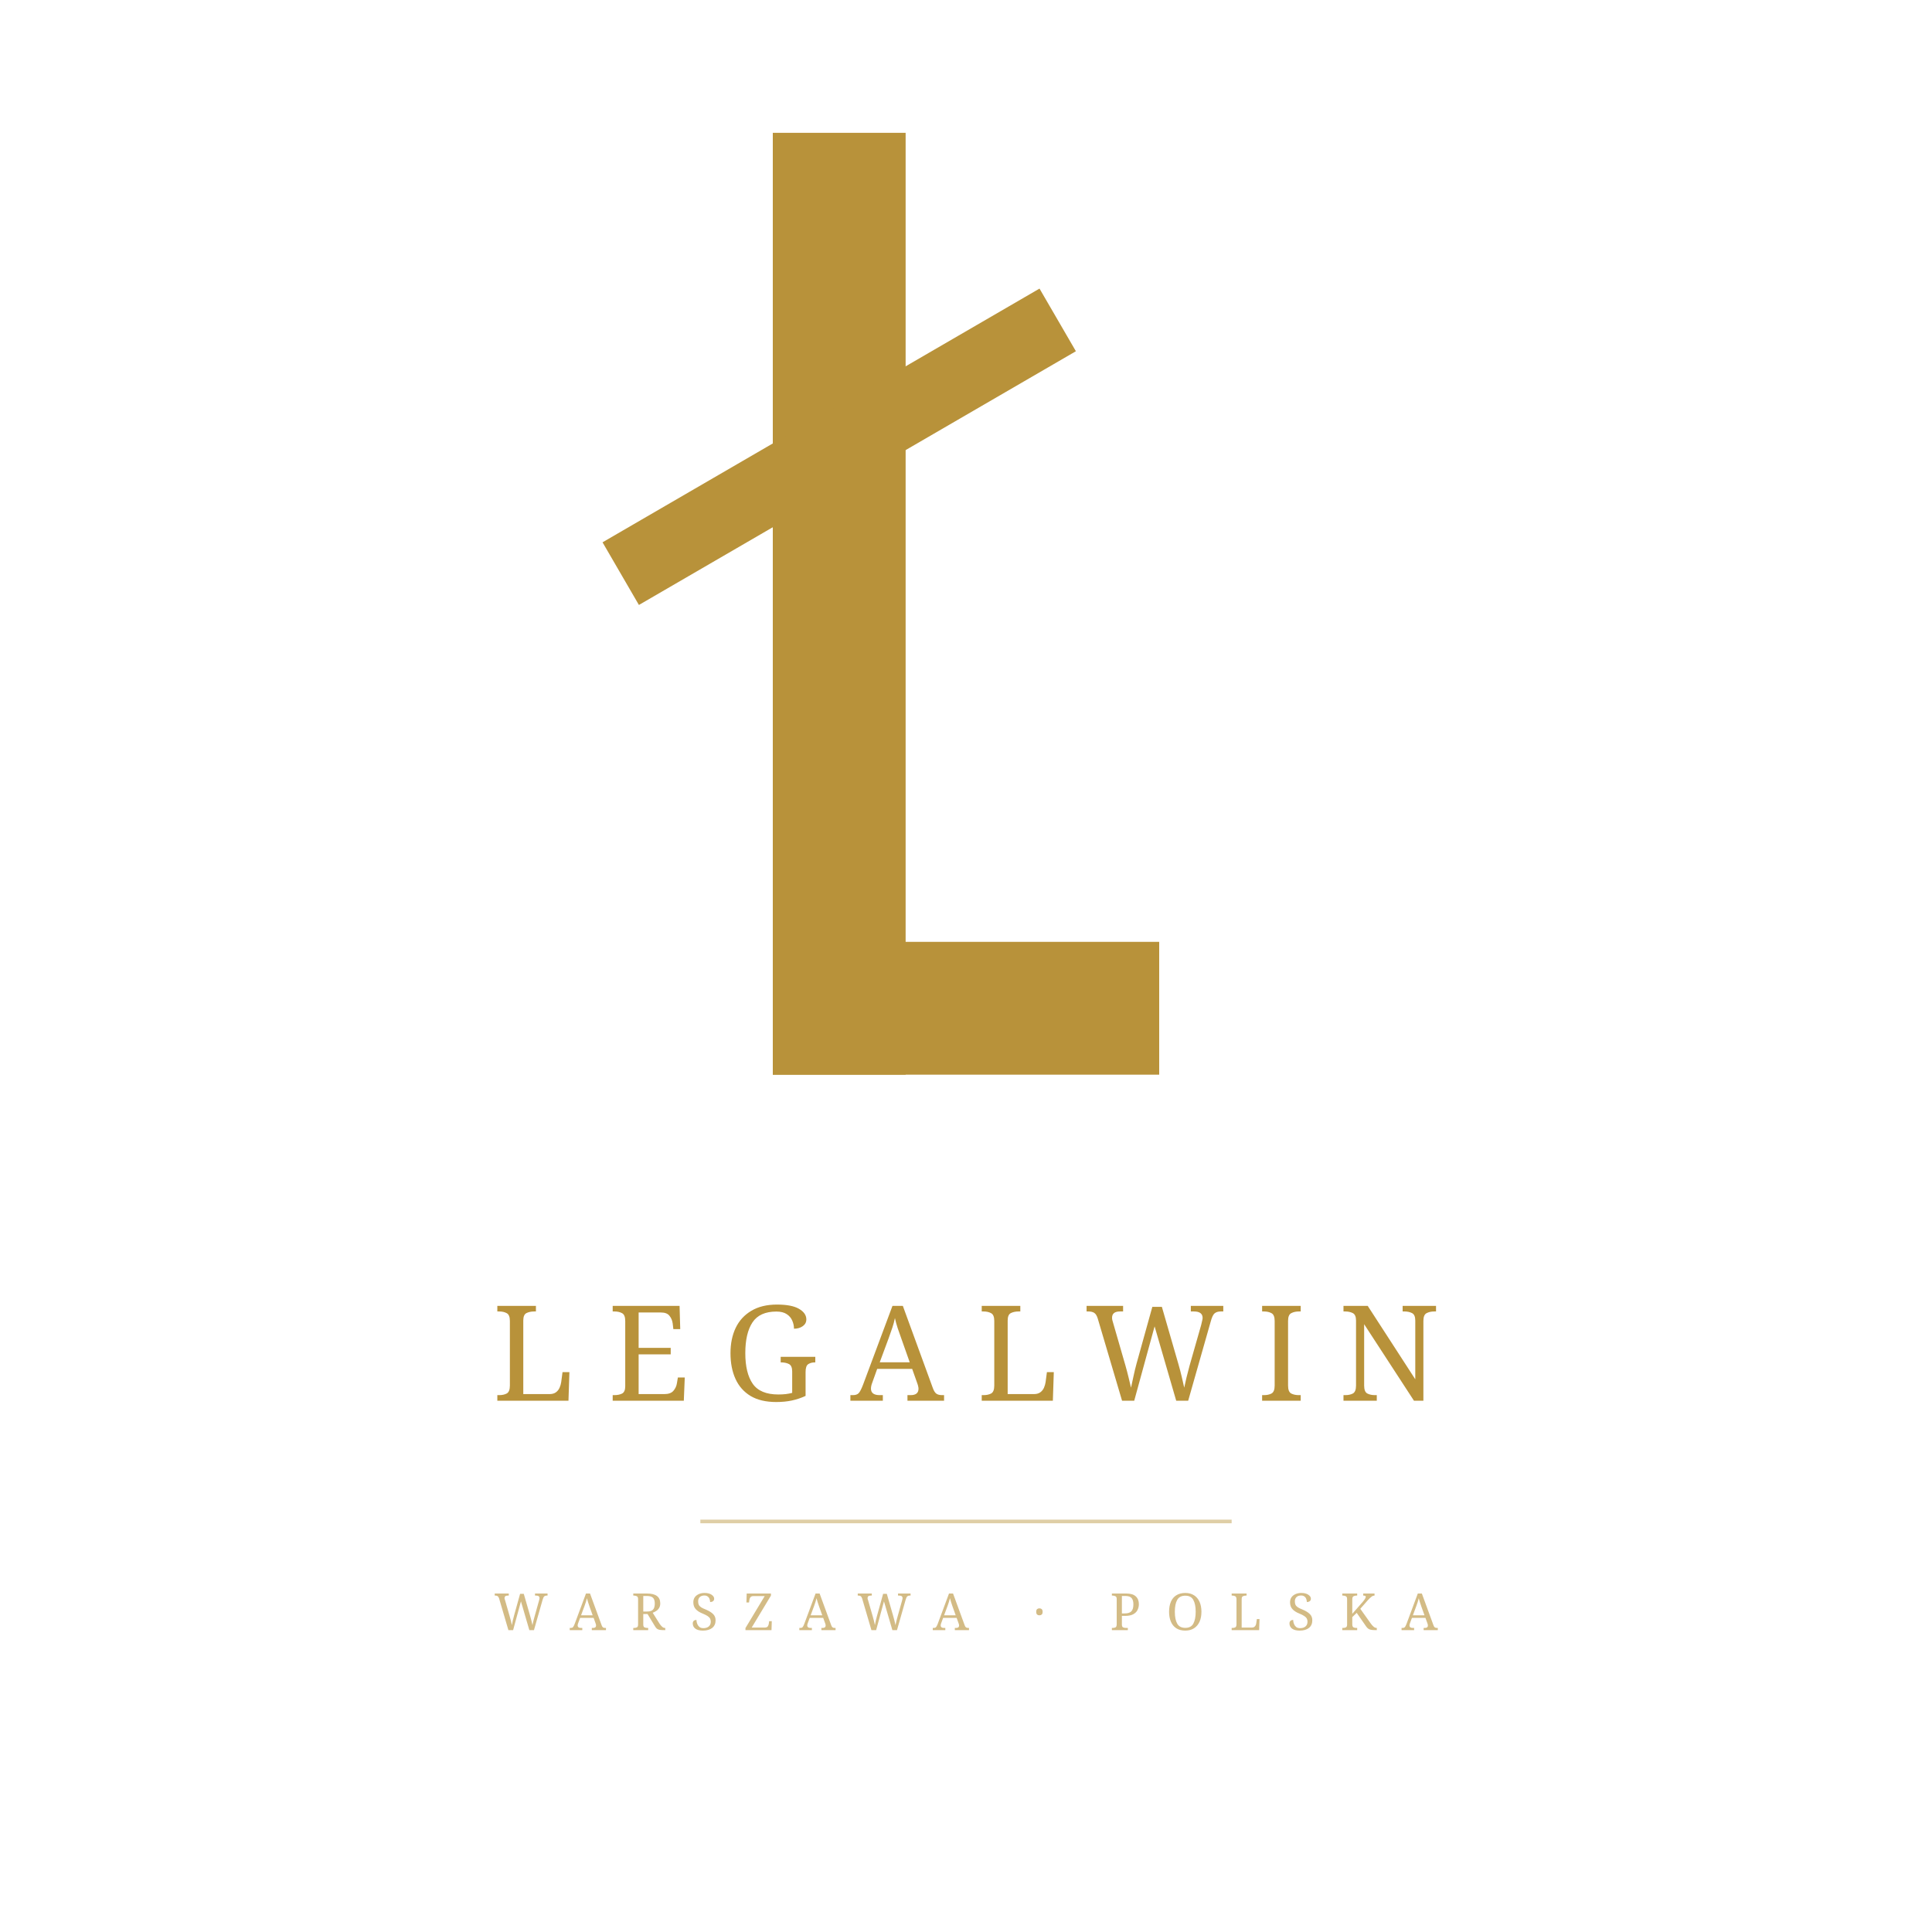
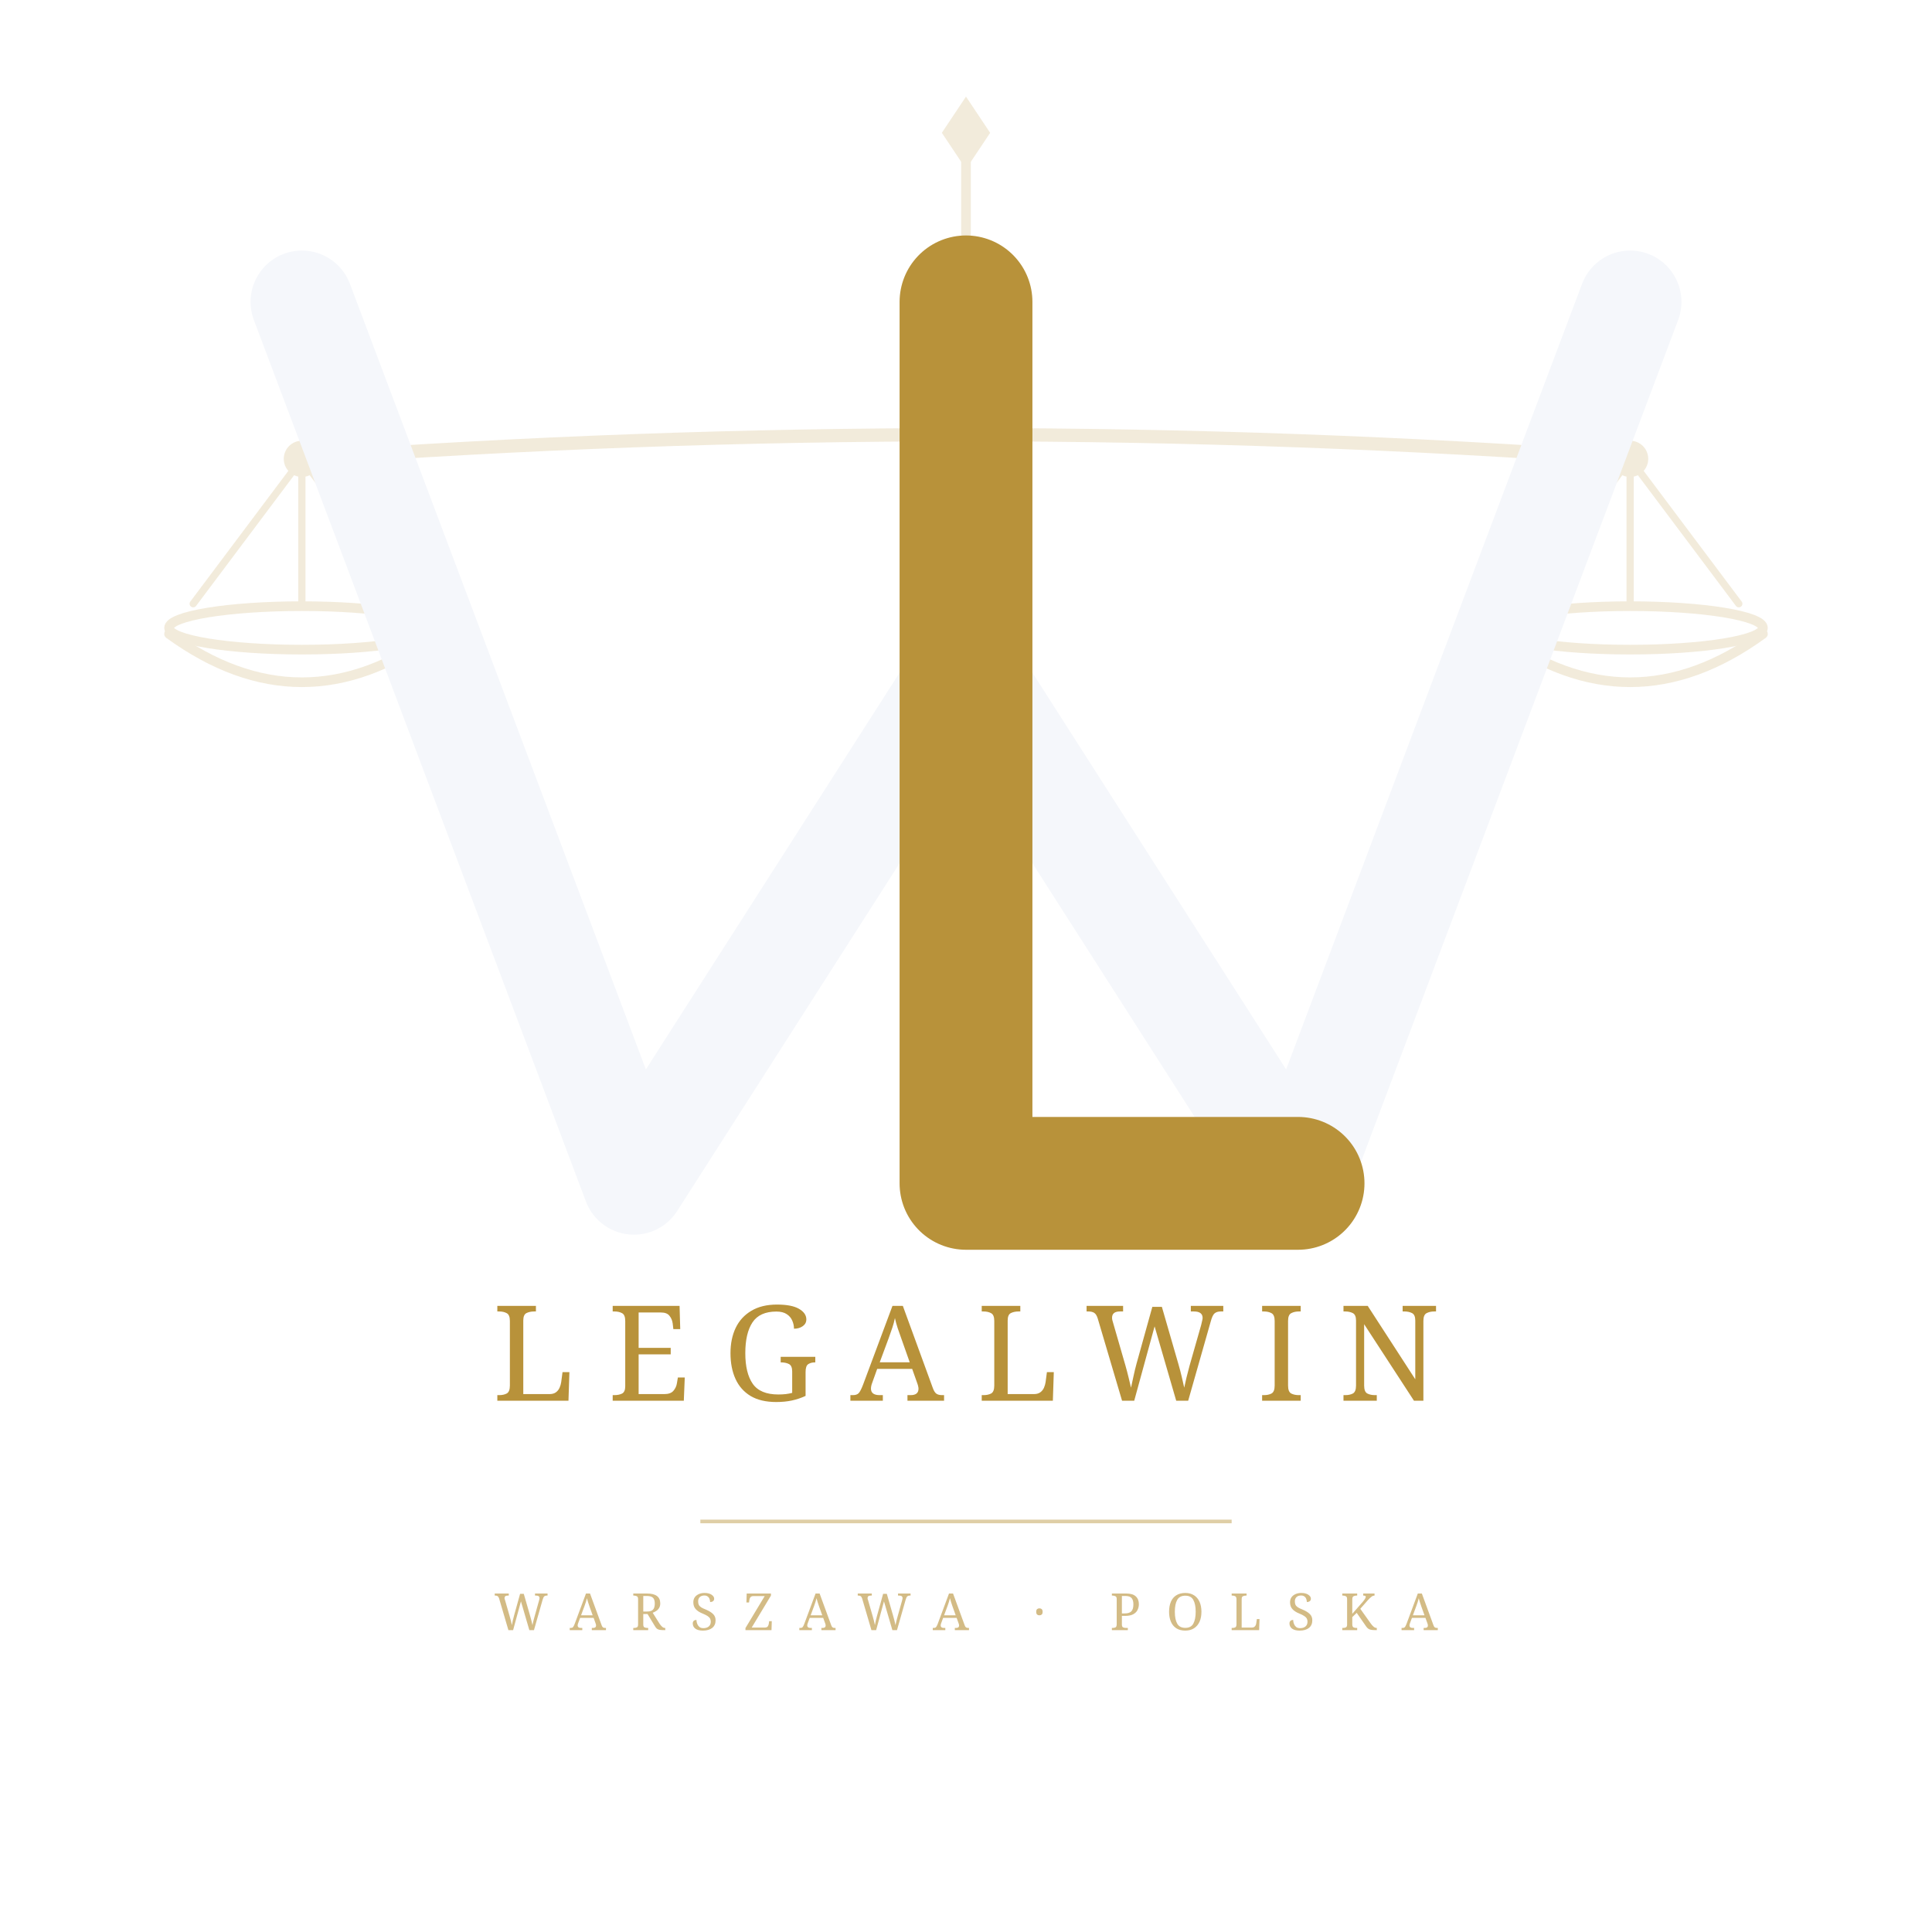
<svg xmlns="http://www.w3.org/2000/svg" viewBox="0 0 320 320" width="800" height="800">
-   <rect x="128" y="22" width="22" height="156" fill="#B8923A" />
-   <rect x="128" y="156" width="64" height="22" fill="#B8923A" />
-   <line x1="108" y1="92" x2="170" y2="56" stroke="#B8923A" stroke-width="12" stroke-linecap="square" />
+   <g opacity="0.18" stroke="#B8923A" fill="#B8923A" stroke-linecap="round" stroke-linejoin="round">
+     <path d="M 156 22 L 160 16 L 164 22 L 160 28 Z" stroke="none" />
+     <line x1="160" y1="26" x2="160" y2="200" stroke-width="1.6" fill="none" />
+     <path d="M 50 76 Q 160 68 270 76" stroke-width="2.2" fill="none" />
+     <path d="M 156 72 L 160 64 L 164 72 L 160 80 Z" stroke="none" />
+     <circle cx="50" cy="76" r="3" stroke="none" />
+     <circle cx="270" cy="76" r="3" stroke="none" />
+     <line x1="50" y1="76" x2="32" y2="100" stroke-width="1.2" fill="none" />
+     <line x1="50" y1="76" x2="50" y2="100" stroke-width="1.2" fill="none" />
+     <line x1="50" y1="76" x2="68" y2="100" stroke-width="1.2" fill="none" />
+     <line x1="270" y1="76" x2="252" y2="100" stroke-width="1.2" fill="none" />
+     <line x1="270" y1="76" x2="270" y2="100" stroke-width="1.2" fill="none" />
+     <line x1="270" y1="76" x2="288" y2="100" stroke-width="1.2" fill="none" />
+     <ellipse cx="50" cy="104" rx="22" ry="3.6" stroke-width="1.6" fill="none" />
+     <path d="M 28 105 Q 50 121 72 105" stroke-width="1.6" fill="none" />
+     <ellipse cx="270" cy="104" rx="22" ry="3.6" stroke-width="1.6" fill="none" />
+     <path d="M 248 105 Q 270 121 292 105" stroke-width="1.6" fill="none" />
+   </g>
+   <path d="M 50 50 L 105 196 L 160 110 L 215 196 L 270 50" stroke="#f5f7fb" stroke-width="17" fill="none" stroke-linecap="round" stroke-linejoin="round" />
+   <path d="M 160 50 L 160 196 L 215 196" stroke="#B8923A" stroke-width="22" fill="none" stroke-linecap="round" stroke-linejoin="round" />
  <text x="160" y="232" text-anchor="middle" font-family="'Fraunces','Cormorant Garamond','Playfair Display',Georgia,serif" font-size="22" font-weight="500" fill="#B8923A" letter-spacing="5.4">LEGALWIN</text>
  <line x1="116" y1="252" x2="204" y2="252" stroke="#B8923A" stroke-width="0.6" opacity="0.45" />
  <text x="160" y="270" text-anchor="middle" font-family="'Fraunces','Cormorant Garamond',Georgia,serif" font-size="8.5" font-weight="500" fill="#B8923A" letter-spacing="4.2" opacity="0.62">WARSZAWA · POLSKA</text>
</svg>
